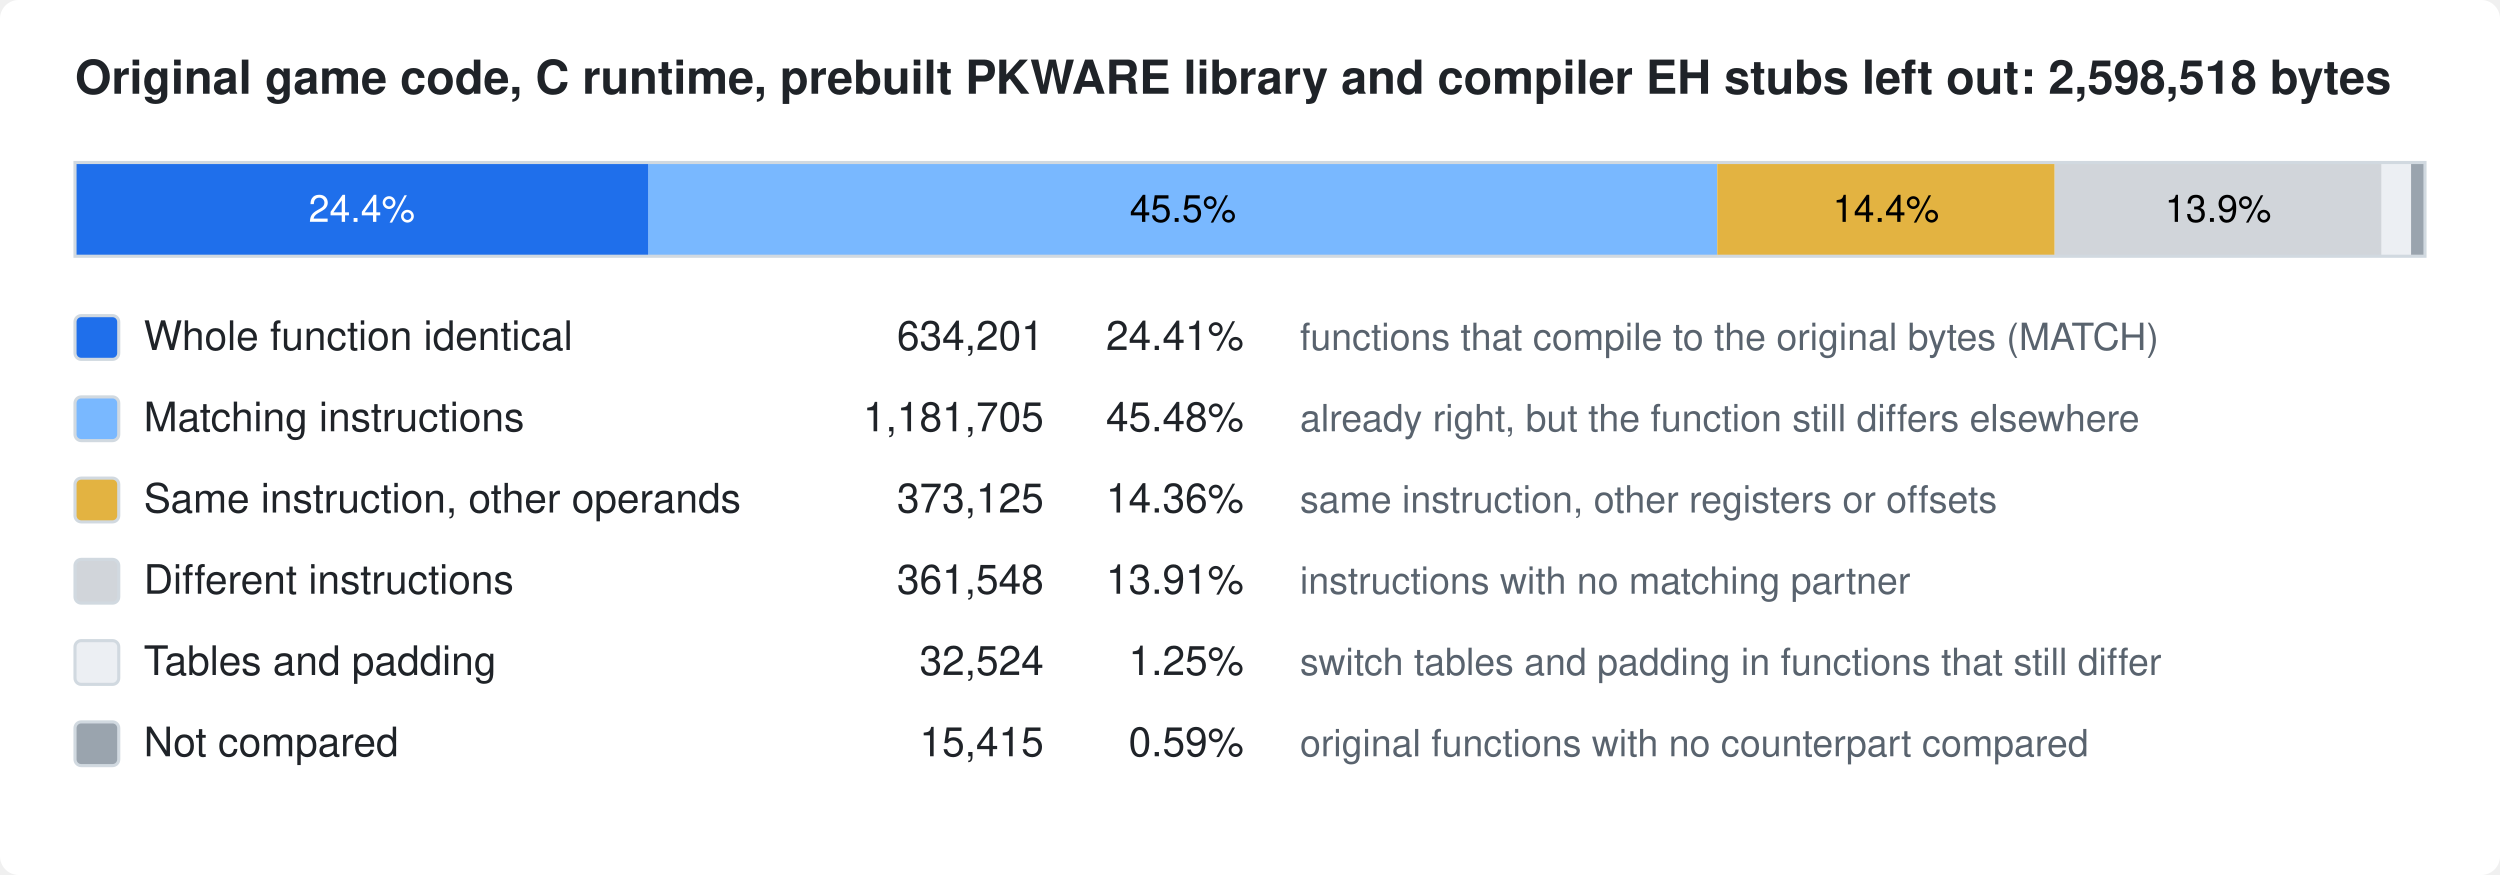
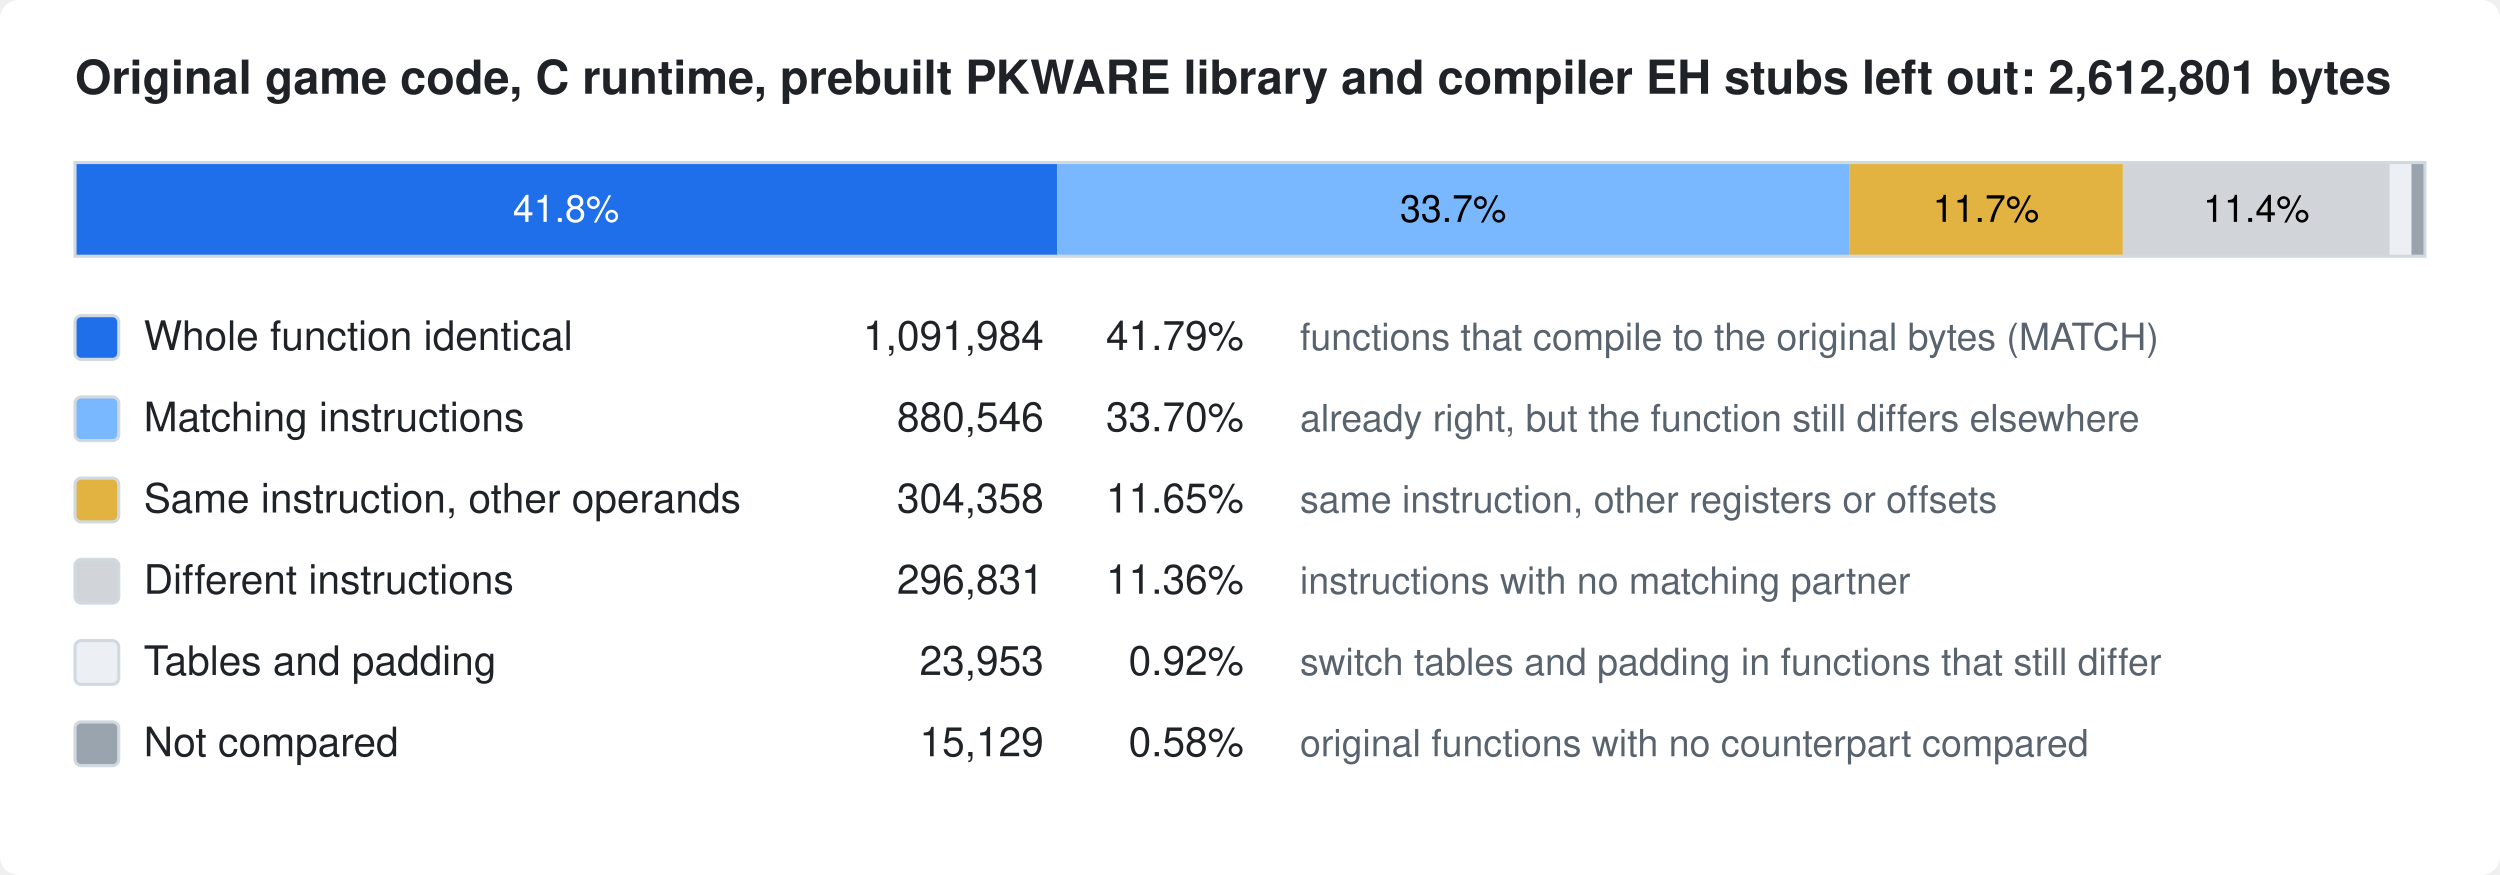
<svg xmlns="http://www.w3.org/2000/svg" width="800" height="280" viewBox="0 0 800 280" font-family="system-ui, -apple-system, Segoe UI, Helvetica, Arial, sans-serif">
  <rect width="800" height="280" rx="6" fill="#ffffff" />
-   <text x="24" y="30" font-size="15" font-weight="600" fill="#1f2328">Original game code, C runtime, prebuilt PKWARE library and compiler EH stubs left out: 2,598,518 bytes</text>
-   <rect x="24.00" y="52" width="183.54" height="30" fill="#1f6feb" />
-   <text x="115.77" y="71" font-size="12" text-anchor="middle" fill="#ffffff">24.4%</text>
-   <rect x="207.54" y="52" width="341.98" height="30" fill="#79b8ff" />
-   <text x="378.53" y="71" font-size="12" text-anchor="middle" fill="#000000">45.5%</text>
-   <rect x="549.52" y="52" width="107.98" height="30" fill="#e3b341" />
-   <text x="603.51" y="71" font-size="12" text-anchor="middle" fill="#000000">14.4%</text>
-   <rect x="657.50" y="52" width="104.63" height="30" fill="#d1d5da" />
-   <text x="709.81" y="71" font-size="12" text-anchor="middle" fill="#000000">13.9%</text>
-   <rect x="762.13" y="52" width="9.41" height="30" fill="#eceff3" />
-   <rect x="771.54" y="52" width="4.46" height="30" fill="#9aa4ae" />
+   <text x="24" y="30" font-size="15" font-weight="600" fill="#1f2328">Original game code, C runtime, prebuilt PKWARE library and compiler EH stubs left out: 2,612,801 bytes</text>
+   <rect x="24.00" y="52" width="314.29" height="30" fill="#1f6feb" />
+   <text x="181.14" y="71" font-size="12" text-anchor="middle" fill="#ffffff">41.8%</text>
+   <rect x="338.29" y="52" width="253.43" height="30" fill="#79b8ff" />
+   <text x="465.00" y="71" font-size="12" text-anchor="middle" fill="#000000">33.7%</text>
+   <rect x="591.72" y="52" width="87.60" height="30" fill="#e3b341" />
+   <text x="635.52" y="71" font-size="12" text-anchor="middle" fill="#000000">11.7%</text>
+   <rect x="679.32" y="52" width="85.43" height="30" fill="#d1d5da" />
+   <text x="722.04" y="71" font-size="12" text-anchor="middle" fill="#000000">11.4%</text>
+   <rect x="764.75" y="52" width="6.89" height="30" fill="#eceff3" />
+   <rect x="771.65" y="52" width="4.35" height="30" fill="#9aa4ae" />
  <rect x="24" y="52" width="752" height="30" fill="none" stroke="#d1d9e0" />
  <rect x="24" y="101" width="14" height="14" rx="2" fill="#1f6feb" stroke="#d1d9e0" />
  <text x="46" y="112" font-size="13" fill="#1f2328">Whole function identical</text>
-   <text x="334" y="112" font-size="13" text-anchor="end" fill="#1f2328">634,201</text>
-   <text x="398" y="112" font-size="13" text-anchor="end" fill="#1f2328">24.41%</text>
+   <text x="334" y="112" font-size="13" text-anchor="end" fill="#1f2328">1,091,984</text>
+   <text x="398" y="112" font-size="13" text-anchor="end" fill="#1f2328">41.79%</text>
  <text x="416" y="112" font-size="12" fill="#59636e">functions that compile to the original bytes (MATCH)</text>
  <rect x="24" y="127" width="14" height="14" rx="2" fill="#79b8ff" stroke="#d1d9e0" />
  <text x="46" y="138" font-size="13" fill="#1f2328">Matching instructions</text>
-   <text x="334" y="138" font-size="13" text-anchor="end" fill="#1f2328">1,181,705</text>
-   <text x="398" y="138" font-size="13" text-anchor="end" fill="#1f2328">45.48%</text>
+   <text x="334" y="138" font-size="13" text-anchor="end" fill="#1f2328">880,546</text>
+   <text x="398" y="138" font-size="13" text-anchor="end" fill="#1f2328">33.70%</text>
  <text x="416" y="138" font-size="12" fill="#59636e">already right, but the function still differs elsewhere</text>
  <rect x="24" y="153" width="14" height="14" rx="2" fill="#e3b341" stroke="#d1d9e0" />
  <text x="46" y="164" font-size="13" fill="#1f2328">Same instruction, other operands</text>
-   <text x="334" y="164" font-size="13" text-anchor="end" fill="#1f2328">373,125</text>
-   <text x="398" y="164" font-size="13" text-anchor="end" fill="#1f2328">14.36%</text>
+   <text x="334" y="164" font-size="13" text-anchor="end" fill="#1f2328">304,358</text>
+   <text x="398" y="164" font-size="13" text-anchor="end" fill="#1f2328">11.65%</text>
  <text x="416" y="164" font-size="12" fill="#59636e">same instruction, other registers or offsets</text>
  <rect x="24" y="179" width="14" height="14" rx="2" fill="#d1d5da" stroke="#d1d9e0" />
  <text x="46" y="190" font-size="13" fill="#1f2328">Different instructions</text>
-   <text x="334" y="190" font-size="13" text-anchor="end" fill="#1f2328">361,548</text>
-   <text x="398" y="190" font-size="13" text-anchor="end" fill="#1f2328">13.91%</text>
+   <text x="334" y="190" font-size="13" text-anchor="end" fill="#1f2328">296,831</text>
+   <text x="398" y="190" font-size="13" text-anchor="end" fill="#1f2328">11.36%</text>
  <text x="416" y="190" font-size="12" fill="#59636e">instructions with no matching partner</text>
  <rect x="24" y="205" width="14" height="14" rx="2" fill="#eceff3" stroke="#d1d9e0" />
  <text x="46" y="216" font-size="13" fill="#1f2328">Tables and padding</text>
-   <text x="334" y="216" font-size="13" text-anchor="end" fill="#1f2328">32,524</text>
-   <text x="398" y="216" font-size="13" text-anchor="end" fill="#1f2328">1.25%</text>
+   <text x="334" y="216" font-size="13" text-anchor="end" fill="#1f2328">23,953</text>
+   <text x="398" y="216" font-size="13" text-anchor="end" fill="#1f2328">0.92%</text>
  <text x="416" y="216" font-size="12" fill="#59636e">switch tables and padding in functions that still differ</text>
  <rect x="24" y="231" width="14" height="14" rx="2" fill="#9aa4ae" stroke="#d1d9e0" />
  <text x="46" y="242" font-size="13" fill="#1f2328">Not compared</text>
-   <text x="334" y="242" font-size="13" text-anchor="end" fill="#1f2328">15,415</text>
-   <text x="398" y="242" font-size="13" text-anchor="end" fill="#1f2328">0.59%</text>
+   <text x="334" y="242" font-size="13" text-anchor="end" fill="#1f2328">15,129</text>
+   <text x="398" y="242" font-size="13" text-anchor="end" fill="#1f2328">0.58%</text>
  <text x="416" y="242" font-size="12" fill="#59636e">original functions with no counterpart compared</text>
</svg>
